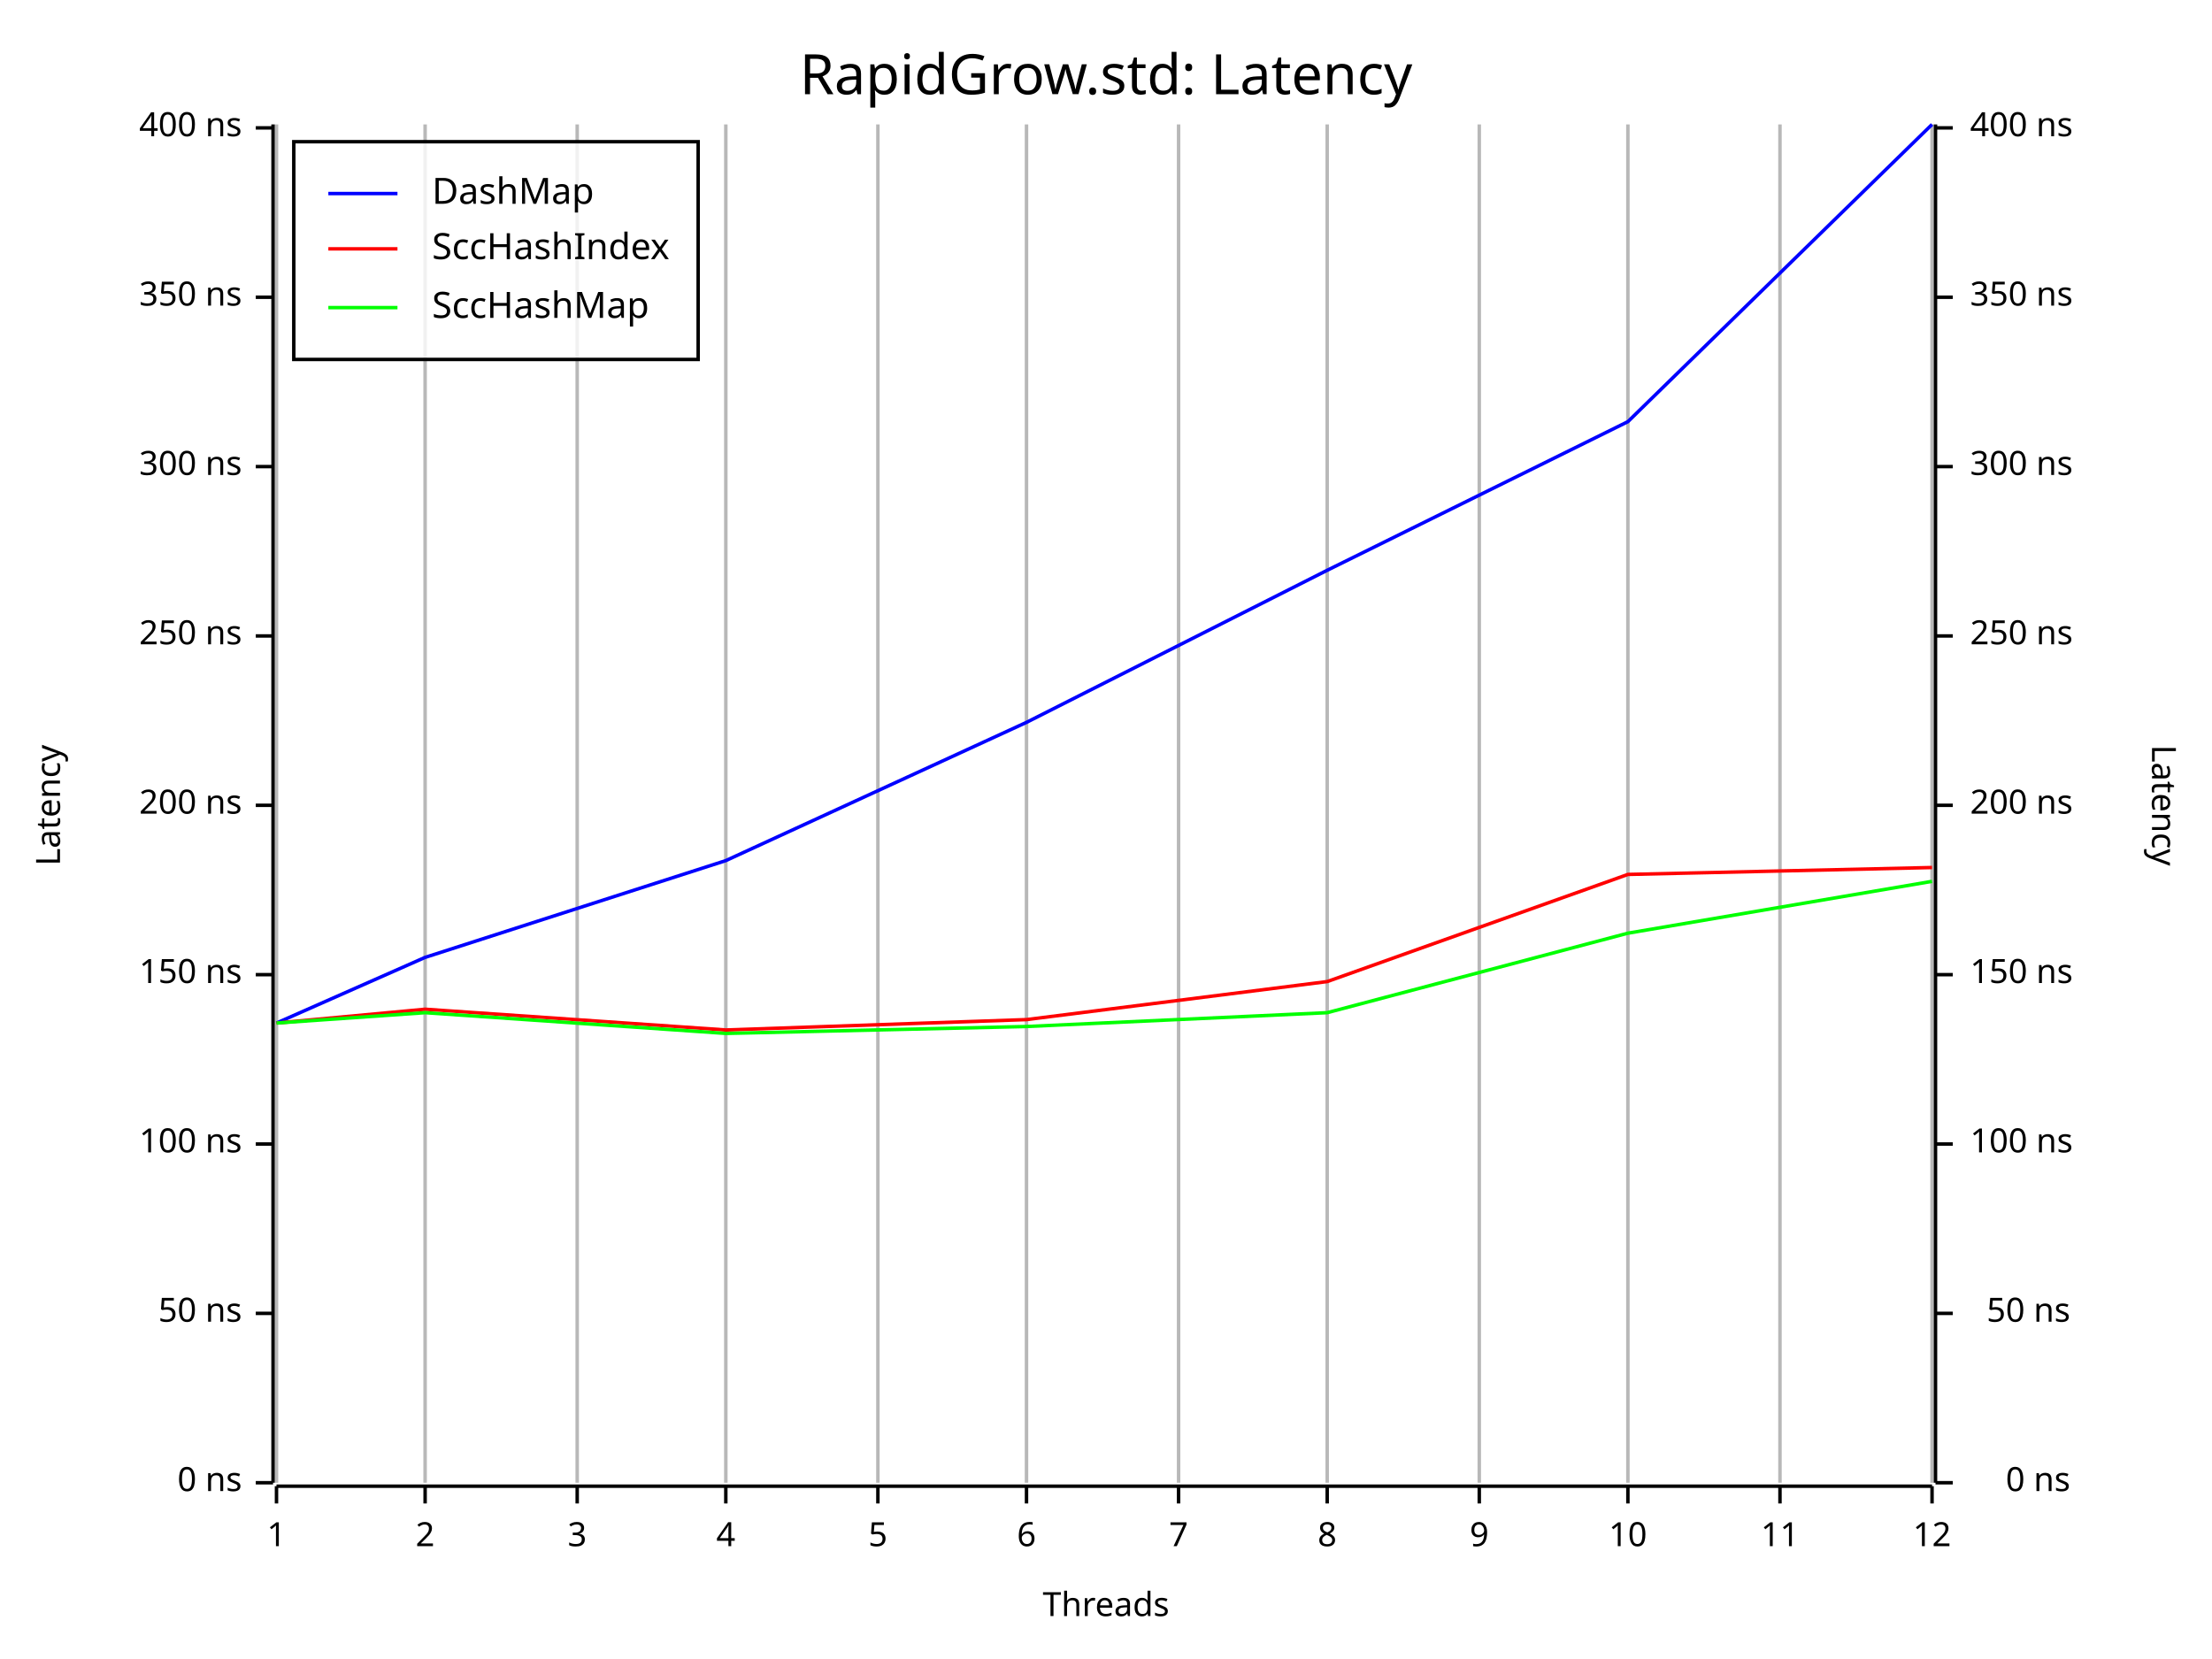
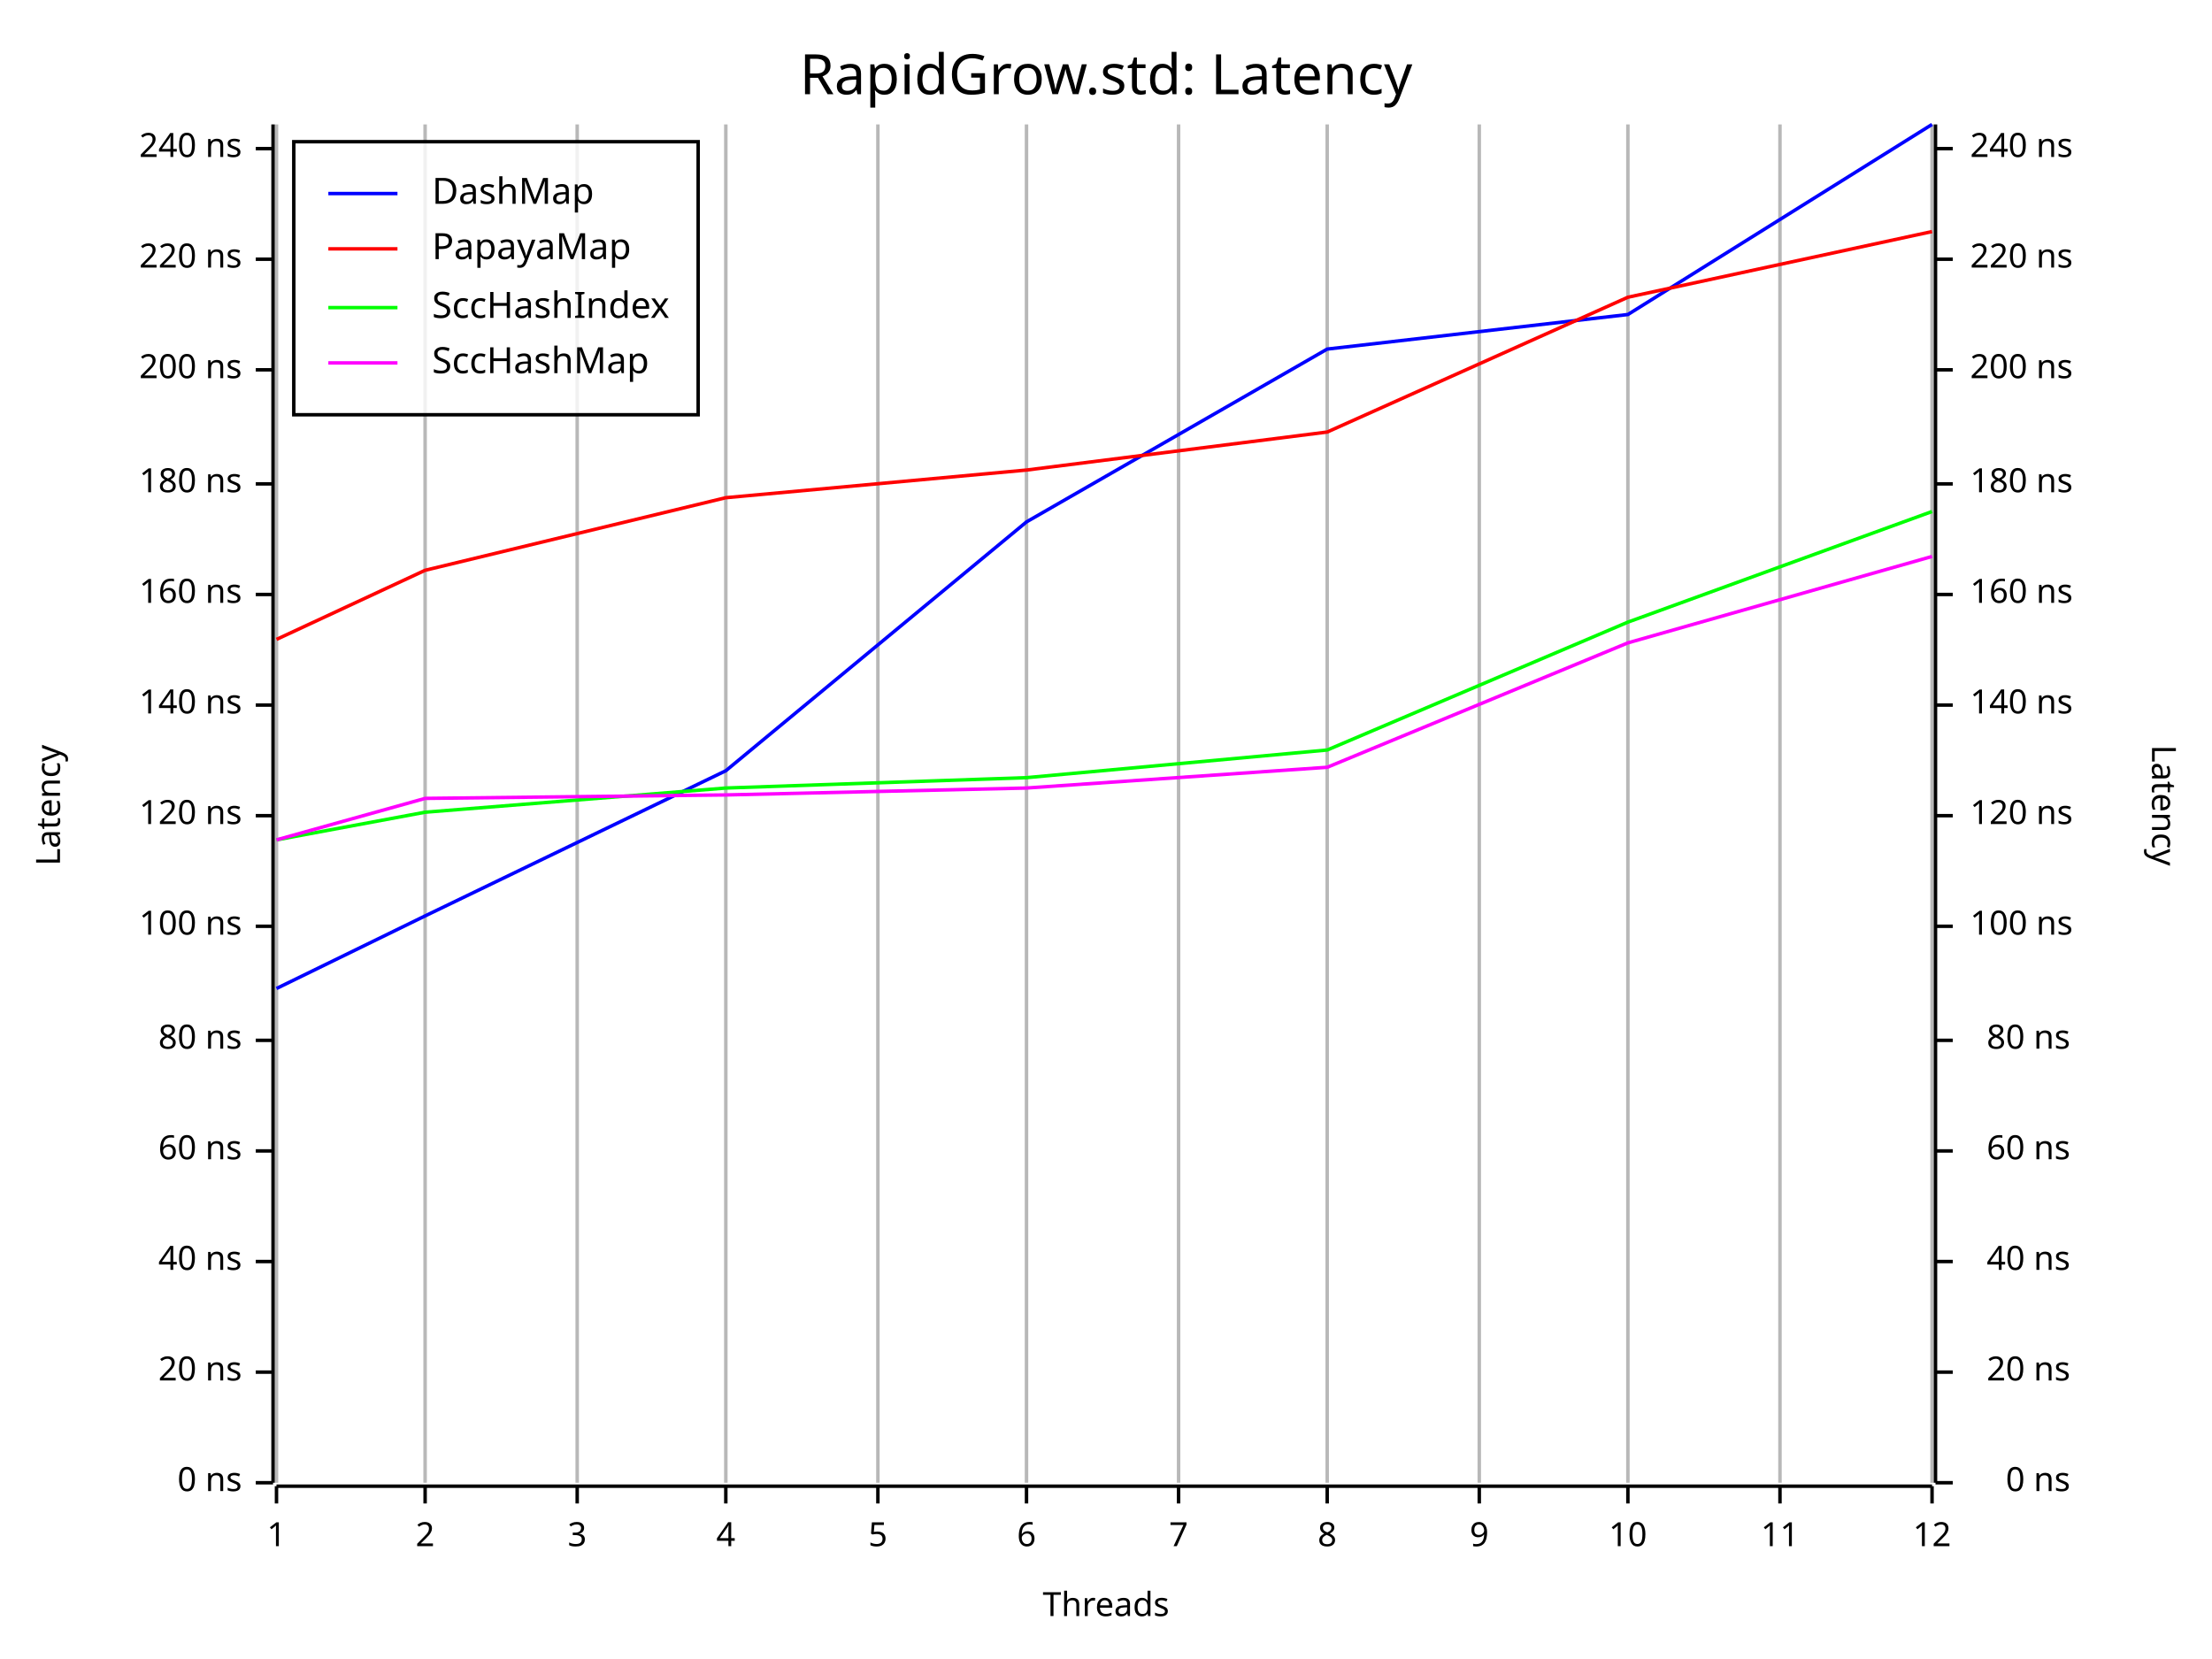
<svg xmlns="http://www.w3.org/2000/svg" width="640" height="480" viewBox="0 0 640 480">
  <rect x="0" y="0" width="640" height="480" opacity="1" fill="#FFFFFF" stroke="none" />
  <text x="320" y="15" dy="0.76em" text-anchor="middle" font-family="Fira Code" font-size="16.129" opacity="1" fill="#000000">
RapidGrow.std: Latency
</text>
  <line opacity="0.1" stroke="#000000" stroke-width="1" x1="80" y1="429" x2="80" y2="36" />
  <line opacity="0.1" stroke="#000000" stroke-width="1" x1="123" y1="429" x2="123" y2="36" />
  <line opacity="0.1" stroke="#000000" stroke-width="1" x1="167" y1="429" x2="167" y2="36" />
  <line opacity="0.1" stroke="#000000" stroke-width="1" x1="210" y1="429" x2="210" y2="36" />
  <line opacity="0.1" stroke="#000000" stroke-width="1" x1="254" y1="429" x2="254" y2="36" />
  <line opacity="0.1" stroke="#000000" stroke-width="1" x1="297" y1="429" x2="297" y2="36" />
  <line opacity="0.1" stroke="#000000" stroke-width="1" x1="341" y1="429" x2="341" y2="36" />
  <line opacity="0.1" stroke="#000000" stroke-width="1" x1="384" y1="429" x2="384" y2="36" />
  <line opacity="0.1" stroke="#000000" stroke-width="1" x1="428" y1="429" x2="428" y2="36" />
  <line opacity="0.1" stroke="#000000" stroke-width="1" x1="471" y1="429" x2="471" y2="36" />
  <line opacity="0.1" stroke="#000000" stroke-width="1" x1="515" y1="429" x2="515" y2="36" />
  <line opacity="0.1" stroke="#000000" stroke-width="1" x1="559" y1="429" x2="559" y2="36" />
  <text x="10" y="233" dy="0.76em" text-anchor="middle" font-family="sans-serif" font-size="9.677" opacity="1" fill="#000000" transform="rotate(270, 10, 233)">
Latency
</text>
  <text x="320" y="470" dy="-0.5ex" text-anchor="middle" font-family="sans-serif" font-size="9.677" opacity="1" fill="#000000">
Threads
</text>
  <text x="630" y="233" dy="0.76em" text-anchor="middle" font-family="sans-serif" font-size="9.677" opacity="1" fill="#000000" transform="rotate(90, 630, 233)">
Latency
</text>
  <line opacity="0.2" stroke="#000000" stroke-width="1" x1="80" y1="429" x2="80" y2="36" />
  <line opacity="0.2" stroke="#000000" stroke-width="1" x1="123" y1="429" x2="123" y2="36" />
  <line opacity="0.2" stroke="#000000" stroke-width="1" x1="167" y1="429" x2="167" y2="36" />
  <line opacity="0.2" stroke="#000000" stroke-width="1" x1="210" y1="429" x2="210" y2="36" />
  <line opacity="0.2" stroke="#000000" stroke-width="1" x1="254" y1="429" x2="254" y2="36" />
  <line opacity="0.2" stroke="#000000" stroke-width="1" x1="297" y1="429" x2="297" y2="36" />
  <line opacity="0.2" stroke="#000000" stroke-width="1" x1="341" y1="429" x2="341" y2="36" />
  <line opacity="0.2" stroke="#000000" stroke-width="1" x1="384" y1="429" x2="384" y2="36" />
  <line opacity="0.2" stroke="#000000" stroke-width="1" x1="428" y1="429" x2="428" y2="36" />
  <line opacity="0.2" stroke="#000000" stroke-width="1" x1="471" y1="429" x2="471" y2="36" />
  <line opacity="0.2" stroke="#000000" stroke-width="1" x1="515" y1="429" x2="515" y2="36" />
  <line opacity="0.2" stroke="#000000" stroke-width="1" x1="559" y1="429" x2="559" y2="36" />
  <polyline fill="none" opacity="1" stroke="#000000" stroke-width="1" points="79,36 79,429 " />
  <text x="70" y="429" dy="0.5ex" text-anchor="end" font-family="sans-serif" font-size="9.677" opacity="1" fill="#000000">
0 ns
</text>
  <polyline fill="none" opacity="1" stroke="#000000" stroke-width="1" points="74,429 79,429 " />
-   <text x="70" y="380" dy="0.5ex" text-anchor="end" font-family="sans-serif" font-size="9.677" opacity="1" fill="#000000">
- 50 ns
- </text>
-   <polyline fill="none" opacity="1" stroke="#000000" stroke-width="1" points="74,380 79,380 " />
-   <text x="70" y="331" dy="0.5ex" text-anchor="end" font-family="sans-serif" font-size="9.677" opacity="1" fill="#000000">
+   <text x="70" y="397" dy="0.5ex" text-anchor="end" font-family="sans-serif" font-size="9.677" opacity="1" fill="#000000">
+ 20 ns
+ </text>
+   <polyline fill="none" opacity="1" stroke="#000000" stroke-width="1" points="74,397 79,397 " />
+   <text x="70" y="365" dy="0.5ex" text-anchor="end" font-family="sans-serif" font-size="9.677" opacity="1" fill="#000000">
+ 40 ns
+ </text>
+   <polyline fill="none" opacity="1" stroke="#000000" stroke-width="1" points="74,365 79,365 " />
+   <text x="70" y="333" dy="0.5ex" text-anchor="end" font-family="sans-serif" font-size="9.677" opacity="1" fill="#000000">
+ 60 ns
+ </text>
+   <polyline fill="none" opacity="1" stroke="#000000" stroke-width="1" points="74,333 79,333 " />
+   <text x="70" y="301" dy="0.5ex" text-anchor="end" font-family="sans-serif" font-size="9.677" opacity="1" fill="#000000">
+ 80 ns
+ </text>
+   <polyline fill="none" opacity="1" stroke="#000000" stroke-width="1" points="74,301 79,301 " />
+   <text x="70" y="268" dy="0.5ex" text-anchor="end" font-family="sans-serif" font-size="9.677" opacity="1" fill="#000000">
100 ns
</text>
-   <polyline fill="none" opacity="1" stroke="#000000" stroke-width="1" points="74,331 79,331 " />
-   <text x="70" y="282" dy="0.5ex" text-anchor="end" font-family="sans-serif" font-size="9.677" opacity="1" fill="#000000">
- 150 ns
- </text>
-   <polyline fill="none" opacity="1" stroke="#000000" stroke-width="1" points="74,282 79,282 " />
-   <text x="70" y="233" dy="0.5ex" text-anchor="end" font-family="sans-serif" font-size="9.677" opacity="1" fill="#000000">
+   <polyline fill="none" opacity="1" stroke="#000000" stroke-width="1" points="74,268 79,268 " />
+   <text x="70" y="236" dy="0.5ex" text-anchor="end" font-family="sans-serif" font-size="9.677" opacity="1" fill="#000000">
+ 120 ns
+ </text>
+   <polyline fill="none" opacity="1" stroke="#000000" stroke-width="1" points="74,236 79,236 " />
+   <text x="70" y="204" dy="0.5ex" text-anchor="end" font-family="sans-serif" font-size="9.677" opacity="1" fill="#000000">
+ 140 ns
+ </text>
+   <polyline fill="none" opacity="1" stroke="#000000" stroke-width="1" points="74,204 79,204 " />
+   <text x="70" y="172" dy="0.5ex" text-anchor="end" font-family="sans-serif" font-size="9.677" opacity="1" fill="#000000">
+ 160 ns
+ </text>
+   <polyline fill="none" opacity="1" stroke="#000000" stroke-width="1" points="74,172 79,172 " />
+   <text x="70" y="140" dy="0.5ex" text-anchor="end" font-family="sans-serif" font-size="9.677" opacity="1" fill="#000000">
+ 180 ns
+ </text>
+   <polyline fill="none" opacity="1" stroke="#000000" stroke-width="1" points="74,140 79,140 " />
+   <text x="70" y="107" dy="0.5ex" text-anchor="end" font-family="sans-serif" font-size="9.677" opacity="1" fill="#000000">
200 ns
</text>
-   <polyline fill="none" opacity="1" stroke="#000000" stroke-width="1" points="74,233 79,233 " />
-   <text x="70" y="184" dy="0.5ex" text-anchor="end" font-family="sans-serif" font-size="9.677" opacity="1" fill="#000000">
- 250 ns
- </text>
-   <polyline fill="none" opacity="1" stroke="#000000" stroke-width="1" points="74,184 79,184 " />
-   <text x="70" y="135" dy="0.5ex" text-anchor="end" font-family="sans-serif" font-size="9.677" opacity="1" fill="#000000">
- 300 ns
- </text>
-   <polyline fill="none" opacity="1" stroke="#000000" stroke-width="1" points="74,135 79,135 " />
-   <text x="70" y="86" dy="0.5ex" text-anchor="end" font-family="sans-serif" font-size="9.677" opacity="1" fill="#000000">
- 350 ns
- </text>
-   <polyline fill="none" opacity="1" stroke="#000000" stroke-width="1" points="74,86 79,86 " />
-   <text x="70" y="37" dy="0.5ex" text-anchor="end" font-family="sans-serif" font-size="9.677" opacity="1" fill="#000000">
- 400 ns
- </text>
-   <polyline fill="none" opacity="1" stroke="#000000" stroke-width="1" points="74,37 79,37 " />
+   <polyline fill="none" opacity="1" stroke="#000000" stroke-width="1" points="74,107 79,107 " />
+   <text x="70" y="75" dy="0.5ex" text-anchor="end" font-family="sans-serif" font-size="9.677" opacity="1" fill="#000000">
+ 220 ns
+ </text>
+   <polyline fill="none" opacity="1" stroke="#000000" stroke-width="1" points="74,75 79,75 " />
+   <text x="70" y="43" dy="0.5ex" text-anchor="end" font-family="sans-serif" font-size="9.677" opacity="1" fill="#000000">
+ 240 ns
+ </text>
+   <polyline fill="none" opacity="1" stroke="#000000" stroke-width="1" points="74,43 79,43 " />
  <polyline fill="none" opacity="1" stroke="#000000" stroke-width="1" points="80,430 559,430 " />
  <text x="80" y="440" dy="0.76em" text-anchor="middle" font-family="sans-serif" font-size="9.677" opacity="1" fill="#000000">
1
</text>
  <polyline fill="none" opacity="1" stroke="#000000" stroke-width="1" points="80,430 80,435 " />
  <text x="123" y="440" dy="0.76em" text-anchor="middle" font-family="sans-serif" font-size="9.677" opacity="1" fill="#000000">
2
</text>
  <polyline fill="none" opacity="1" stroke="#000000" stroke-width="1" points="123,430 123,435 " />
  <text x="167" y="440" dy="0.76em" text-anchor="middle" font-family="sans-serif" font-size="9.677" opacity="1" fill="#000000">
3
</text>
  <polyline fill="none" opacity="1" stroke="#000000" stroke-width="1" points="167,430 167,435 " />
  <text x="210" y="440" dy="0.76em" text-anchor="middle" font-family="sans-serif" font-size="9.677" opacity="1" fill="#000000">
4
</text>
  <polyline fill="none" opacity="1" stroke="#000000" stroke-width="1" points="210,430 210,435 " />
  <text x="254" y="440" dy="0.76em" text-anchor="middle" font-family="sans-serif" font-size="9.677" opacity="1" fill="#000000">
5
</text>
  <polyline fill="none" opacity="1" stroke="#000000" stroke-width="1" points="254,430 254,435 " />
  <text x="297" y="440" dy="0.76em" text-anchor="middle" font-family="sans-serif" font-size="9.677" opacity="1" fill="#000000">
6
</text>
  <polyline fill="none" opacity="1" stroke="#000000" stroke-width="1" points="297,430 297,435 " />
  <text x="341" y="440" dy="0.76em" text-anchor="middle" font-family="sans-serif" font-size="9.677" opacity="1" fill="#000000">
7
</text>
  <polyline fill="none" opacity="1" stroke="#000000" stroke-width="1" points="341,430 341,435 " />
  <text x="384" y="440" dy="0.76em" text-anchor="middle" font-family="sans-serif" font-size="9.677" opacity="1" fill="#000000">
8
</text>
  <polyline fill="none" opacity="1" stroke="#000000" stroke-width="1" points="384,430 384,435 " />
  <text x="428" y="440" dy="0.76em" text-anchor="middle" font-family="sans-serif" font-size="9.677" opacity="1" fill="#000000">
9
</text>
  <polyline fill="none" opacity="1" stroke="#000000" stroke-width="1" points="428,430 428,435 " />
  <text x="471" y="440" dy="0.76em" text-anchor="middle" font-family="sans-serif" font-size="9.677" opacity="1" fill="#000000">
10
</text>
  <polyline fill="none" opacity="1" stroke="#000000" stroke-width="1" points="471,430 471,435 " />
  <text x="515" y="440" dy="0.76em" text-anchor="middle" font-family="sans-serif" font-size="9.677" opacity="1" fill="#000000">
11
</text>
  <polyline fill="none" opacity="1" stroke="#000000" stroke-width="1" points="515,430 515,435 " />
  <text x="559" y="440" dy="0.76em" text-anchor="middle" font-family="sans-serif" font-size="9.677" opacity="1" fill="#000000">
12
</text>
  <polyline fill="none" opacity="1" stroke="#000000" stroke-width="1" points="559,430 559,435 " />
  <polyline fill="none" opacity="1" stroke="#000000" stroke-width="1" points="560,36 560,429 " />
  <text x="599" y="429" dy="0.5ex" text-anchor="end" font-family="sans-serif" font-size="9.677" opacity="1" fill="#000000">
0 ns
</text>
  <polyline fill="none" opacity="1" stroke="#000000" stroke-width="1" points="560,429 565,429 " />
-   <text x="599" y="380" dy="0.5ex" text-anchor="end" font-family="sans-serif" font-size="9.677" opacity="1" fill="#000000">
- 50 ns
- </text>
-   <polyline fill="none" opacity="1" stroke="#000000" stroke-width="1" points="560,380 565,380 " />
-   <text x="570" y="331" dy="0.5ex" text-anchor="start" font-family="sans-serif" font-size="9.677" opacity="1" fill="#000000">
+   <text x="599" y="397" dy="0.5ex" text-anchor="end" font-family="sans-serif" font-size="9.677" opacity="1" fill="#000000">
+ 20 ns
+ </text>
+   <polyline fill="none" opacity="1" stroke="#000000" stroke-width="1" points="560,397 565,397 " />
+   <text x="599" y="365" dy="0.5ex" text-anchor="end" font-family="sans-serif" font-size="9.677" opacity="1" fill="#000000">
+ 40 ns
+ </text>
+   <polyline fill="none" opacity="1" stroke="#000000" stroke-width="1" points="560,365 565,365 " />
+   <text x="599" y="333" dy="0.5ex" text-anchor="end" font-family="sans-serif" font-size="9.677" opacity="1" fill="#000000">
+ 60 ns
+ </text>
+   <polyline fill="none" opacity="1" stroke="#000000" stroke-width="1" points="560,333 565,333 " />
+   <text x="599" y="301" dy="0.5ex" text-anchor="end" font-family="sans-serif" font-size="9.677" opacity="1" fill="#000000">
+ 80 ns
+ </text>
+   <polyline fill="none" opacity="1" stroke="#000000" stroke-width="1" points="560,301 565,301 " />
+   <text x="570" y="268" dy="0.5ex" text-anchor="start" font-family="sans-serif" font-size="9.677" opacity="1" fill="#000000">
100 ns
</text>
-   <polyline fill="none" opacity="1" stroke="#000000" stroke-width="1" points="560,331 565,331 " />
-   <text x="570" y="282" dy="0.5ex" text-anchor="start" font-family="sans-serif" font-size="9.677" opacity="1" fill="#000000">
- 150 ns
- </text>
-   <polyline fill="none" opacity="1" stroke="#000000" stroke-width="1" points="560,282 565,282 " />
-   <text x="570" y="233" dy="0.5ex" text-anchor="start" font-family="sans-serif" font-size="9.677" opacity="1" fill="#000000">
+   <polyline fill="none" opacity="1" stroke="#000000" stroke-width="1" points="560,268 565,268 " />
+   <text x="570" y="236" dy="0.5ex" text-anchor="start" font-family="sans-serif" font-size="9.677" opacity="1" fill="#000000">
+ 120 ns
+ </text>
+   <polyline fill="none" opacity="1" stroke="#000000" stroke-width="1" points="560,236 565,236 " />
+   <text x="570" y="204" dy="0.5ex" text-anchor="start" font-family="sans-serif" font-size="9.677" opacity="1" fill="#000000">
+ 140 ns
+ </text>
+   <polyline fill="none" opacity="1" stroke="#000000" stroke-width="1" points="560,204 565,204 " />
+   <text x="570" y="172" dy="0.5ex" text-anchor="start" font-family="sans-serif" font-size="9.677" opacity="1" fill="#000000">
+ 160 ns
+ </text>
+   <polyline fill="none" opacity="1" stroke="#000000" stroke-width="1" points="560,172 565,172 " />
+   <text x="570" y="140" dy="0.5ex" text-anchor="start" font-family="sans-serif" font-size="9.677" opacity="1" fill="#000000">
+ 180 ns
+ </text>
+   <polyline fill="none" opacity="1" stroke="#000000" stroke-width="1" points="560,140 565,140 " />
+   <text x="570" y="107" dy="0.5ex" text-anchor="start" font-family="sans-serif" font-size="9.677" opacity="1" fill="#000000">
200 ns
</text>
-   <polyline fill="none" opacity="1" stroke="#000000" stroke-width="1" points="560,233 565,233 " />
-   <text x="570" y="184" dy="0.5ex" text-anchor="start" font-family="sans-serif" font-size="9.677" opacity="1" fill="#000000">
- 250 ns
- </text>
-   <polyline fill="none" opacity="1" stroke="#000000" stroke-width="1" points="560,184 565,184 " />
-   <text x="570" y="135" dy="0.5ex" text-anchor="start" font-family="sans-serif" font-size="9.677" opacity="1" fill="#000000">
- 300 ns
- </text>
-   <polyline fill="none" opacity="1" stroke="#000000" stroke-width="1" points="560,135 565,135 " />
-   <text x="570" y="86" dy="0.5ex" text-anchor="start" font-family="sans-serif" font-size="9.677" opacity="1" fill="#000000">
- 350 ns
- </text>
-   <polyline fill="none" opacity="1" stroke="#000000" stroke-width="1" points="560,86 565,86 " />
-   <text x="570" y="37" dy="0.5ex" text-anchor="start" font-family="sans-serif" font-size="9.677" opacity="1" fill="#000000">
- 400 ns
- </text>
-   <polyline fill="none" opacity="1" stroke="#000000" stroke-width="1" points="560,37 565,37 " />
-   <polyline fill="none" opacity="1" stroke="#0000FF" stroke-width="1" points="80,296 123,277 210,249 297,209 384,165 471,122 559,36 " />
-   <polyline fill="none" opacity="1" stroke="#FF0000" stroke-width="1" points="80,296 123,292 210,298 297,295 384,284 471,253 559,251 " />
-   <polyline fill="none" opacity="1" stroke="#00FF00" stroke-width="1" points="80,296 123,293 210,299 297,297 384,293 471,270 559,255 " />
-   <rect x="85" y="41" width="117" height="63" opacity="0.8" fill="#FFFFFF" stroke="none" />
-   <rect x="85" y="41" width="117" height="63" opacity="1" fill="none" stroke="#000000" />
+   <polyline fill="none" opacity="1" stroke="#000000" stroke-width="1" points="560,107 565,107 " />
+   <text x="570" y="75" dy="0.5ex" text-anchor="start" font-family="sans-serif" font-size="9.677" opacity="1" fill="#000000">
+ 220 ns
+ </text>
+   <polyline fill="none" opacity="1" stroke="#000000" stroke-width="1" points="560,75 565,75 " />
+   <text x="570" y="43" dy="0.5ex" text-anchor="start" font-family="sans-serif" font-size="9.677" opacity="1" fill="#000000">
+ 240 ns
+ </text>
+   <polyline fill="none" opacity="1" stroke="#000000" stroke-width="1" points="560,43 565,43 " />
+   <polyline fill="none" opacity="1" stroke="#0000FF" stroke-width="1" points="80,286 123,265 210,223 297,151 384,101 471,91 559,36 " />
+   <polyline fill="none" opacity="1" stroke="#FF0000" stroke-width="1" points="80,185 123,165 210,144 297,136 384,125 471,86 559,67 " />
+   <polyline fill="none" opacity="1" stroke="#00FF00" stroke-width="1" points="80,243 123,235 210,228 297,225 384,217 471,180 559,148 " />
+   <polyline fill="none" opacity="1" stroke="#FF00FF" stroke-width="1" points="80,243 123,231 210,230 297,228 384,222 471,186 559,161 " />
+   <rect x="85" y="41" width="117" height="79" opacity="0.8" fill="#FFFFFF" stroke="none" />
+   <rect x="85" y="41" width="117" height="79" opacity="1" fill="none" stroke="#000000" />
  <text x="125" y="51" dy="0.76em" text-anchor="start" font-family="Fira Code" font-size="10.484" opacity="1" fill="#000000">
DashMap
</text>
  <text x="125" y="67" dy="0.76em" text-anchor="start" font-family="Fira Code" font-size="10.484" opacity="1" fill="#000000">
+ PapayaMap
+ </text>
+   <text x="125" y="84" dy="0.76em" text-anchor="start" font-family="Fira Code" font-size="10.484" opacity="1" fill="#000000">
SccHashIndex
</text>
-   <text x="125" y="84" dy="0.76em" text-anchor="start" font-family="Fira Code" font-size="10.484" opacity="1" fill="#000000">
+   <text x="125" y="100" dy="0.76em" text-anchor="start" font-family="Fira Code" font-size="10.484" opacity="1" fill="#000000">
SccHashMap
</text>
  <polyline fill="none" opacity="1" stroke="#0000FF" stroke-width="1" points="95,56 115,56 " />
  <polyline fill="none" opacity="1" stroke="#FF0000" stroke-width="1" points="95,72 115,72 " />
  <polyline fill="none" opacity="1" stroke="#00FF00" stroke-width="1" points="95,89 115,89 " />
+   <polyline fill="none" opacity="1" stroke="#FF00FF" stroke-width="1" points="95,105 115,105 " />
</svg>
